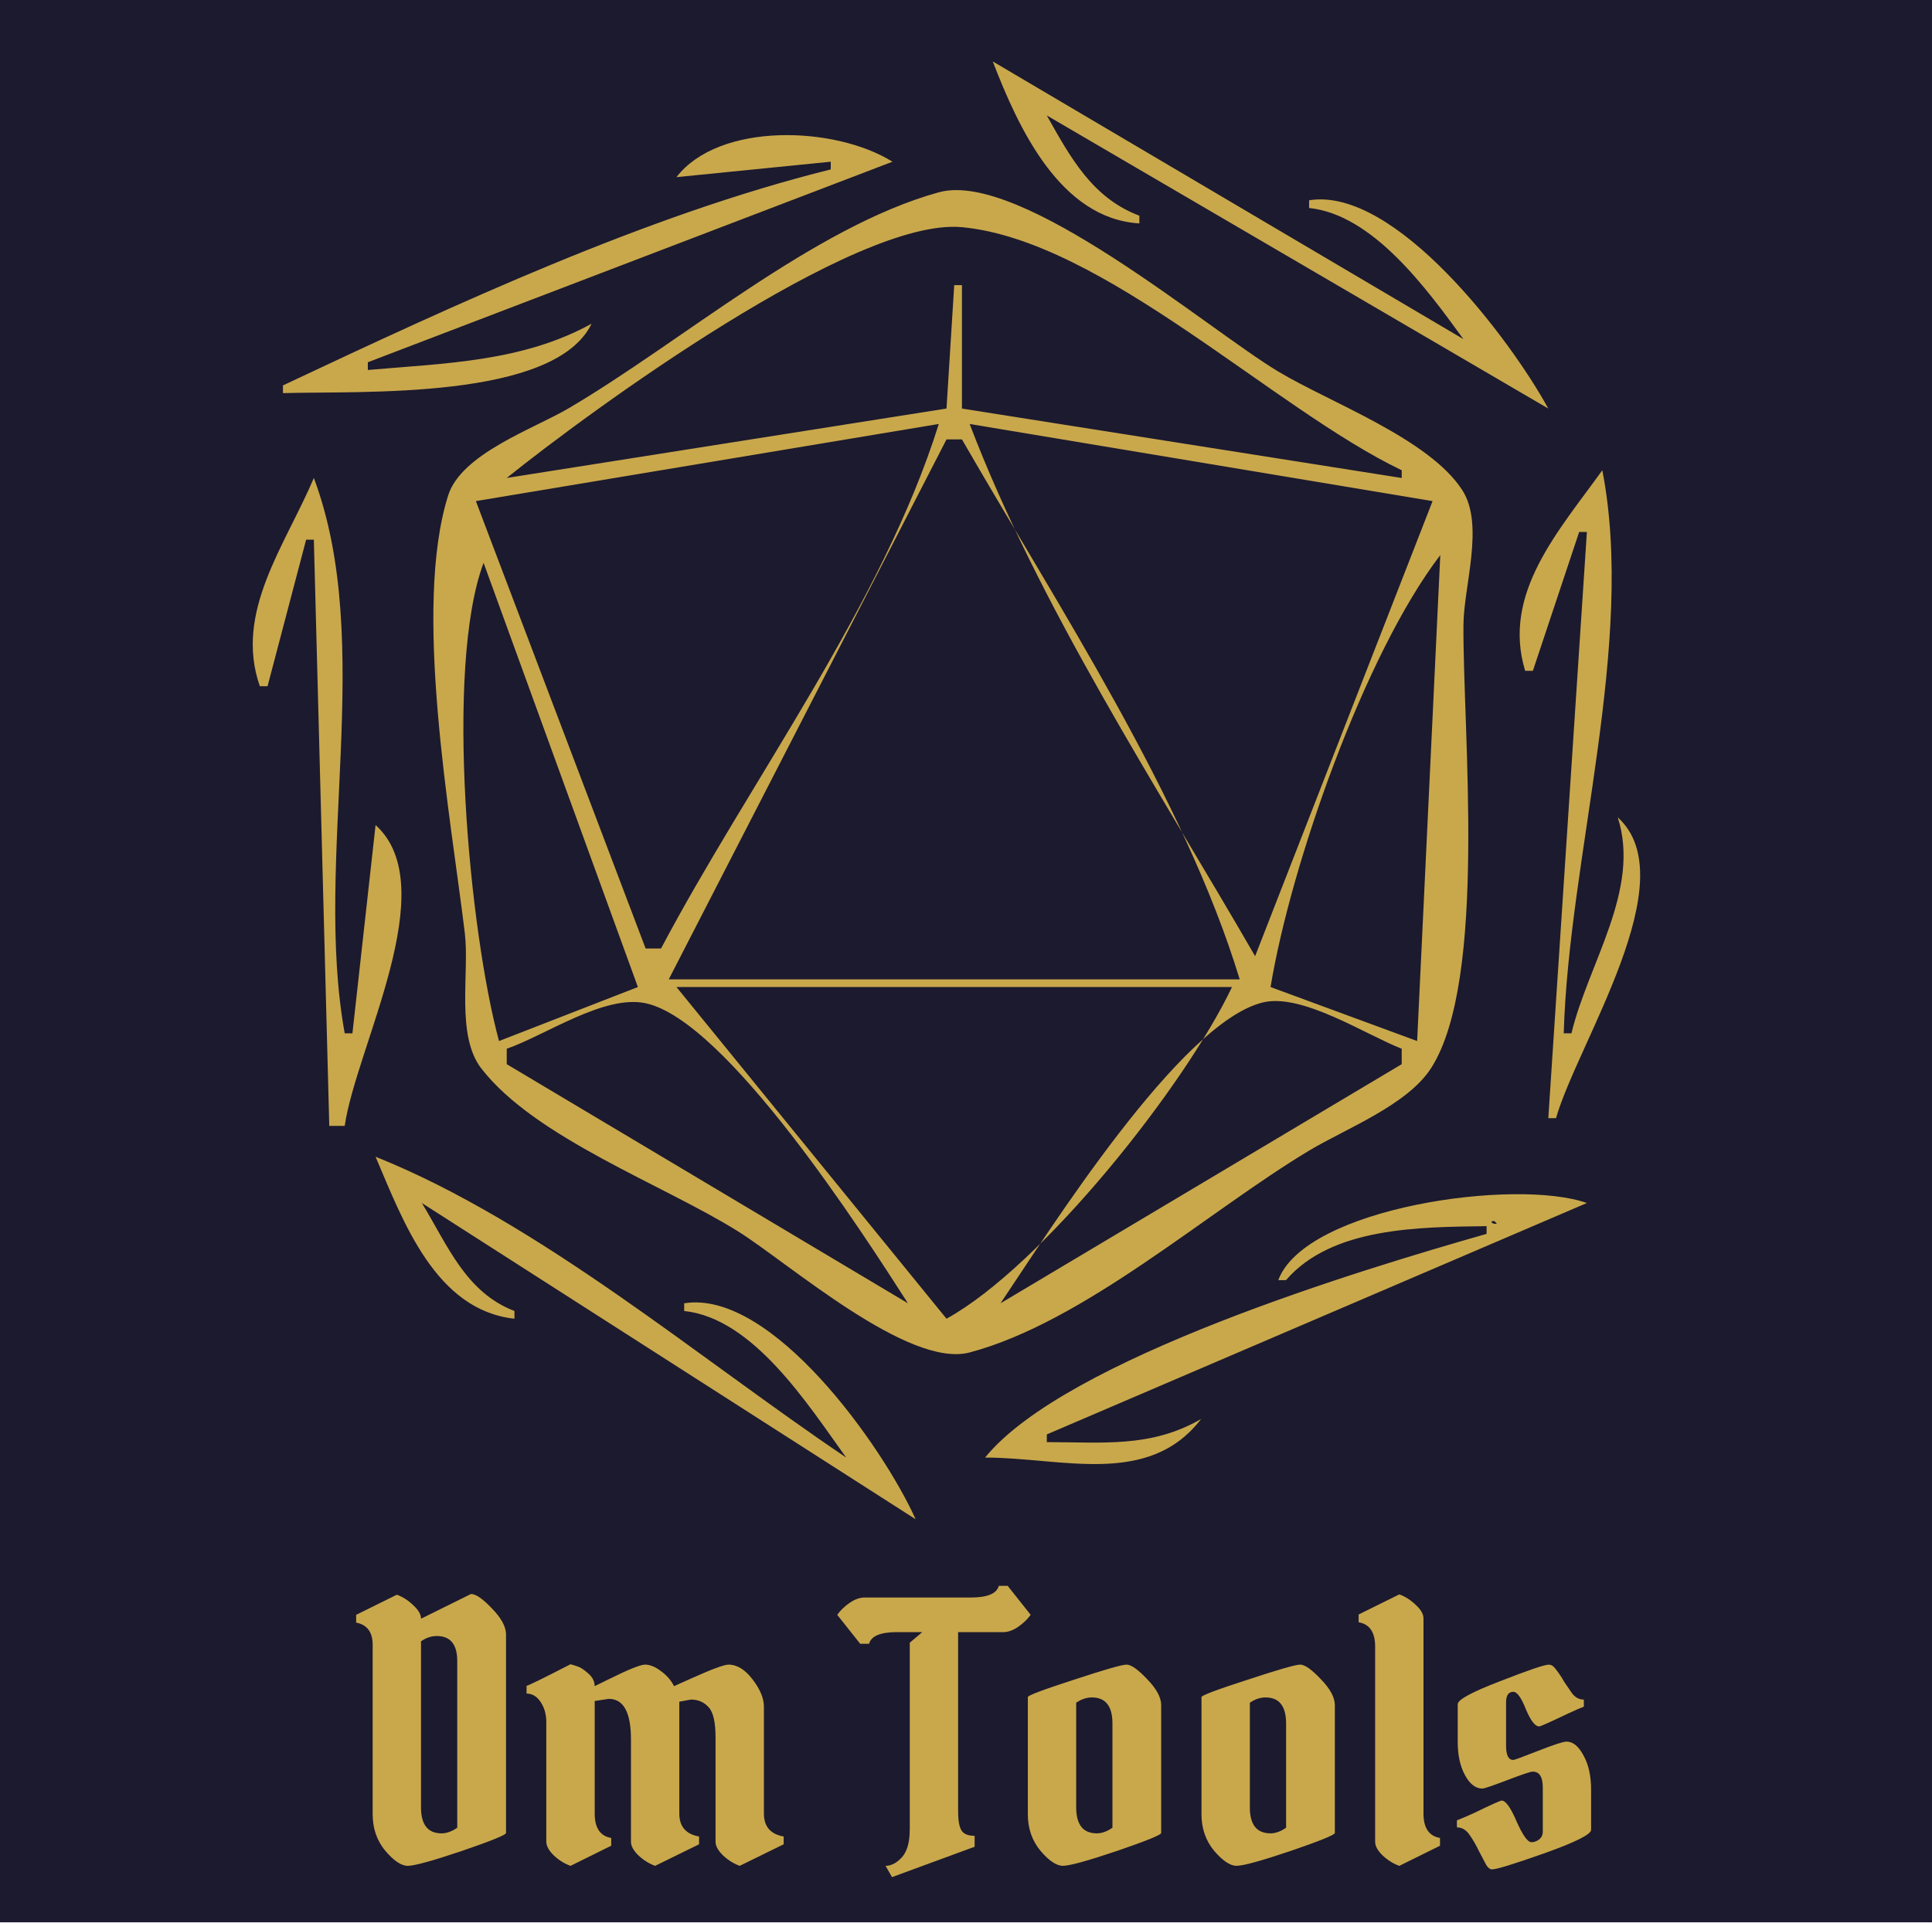
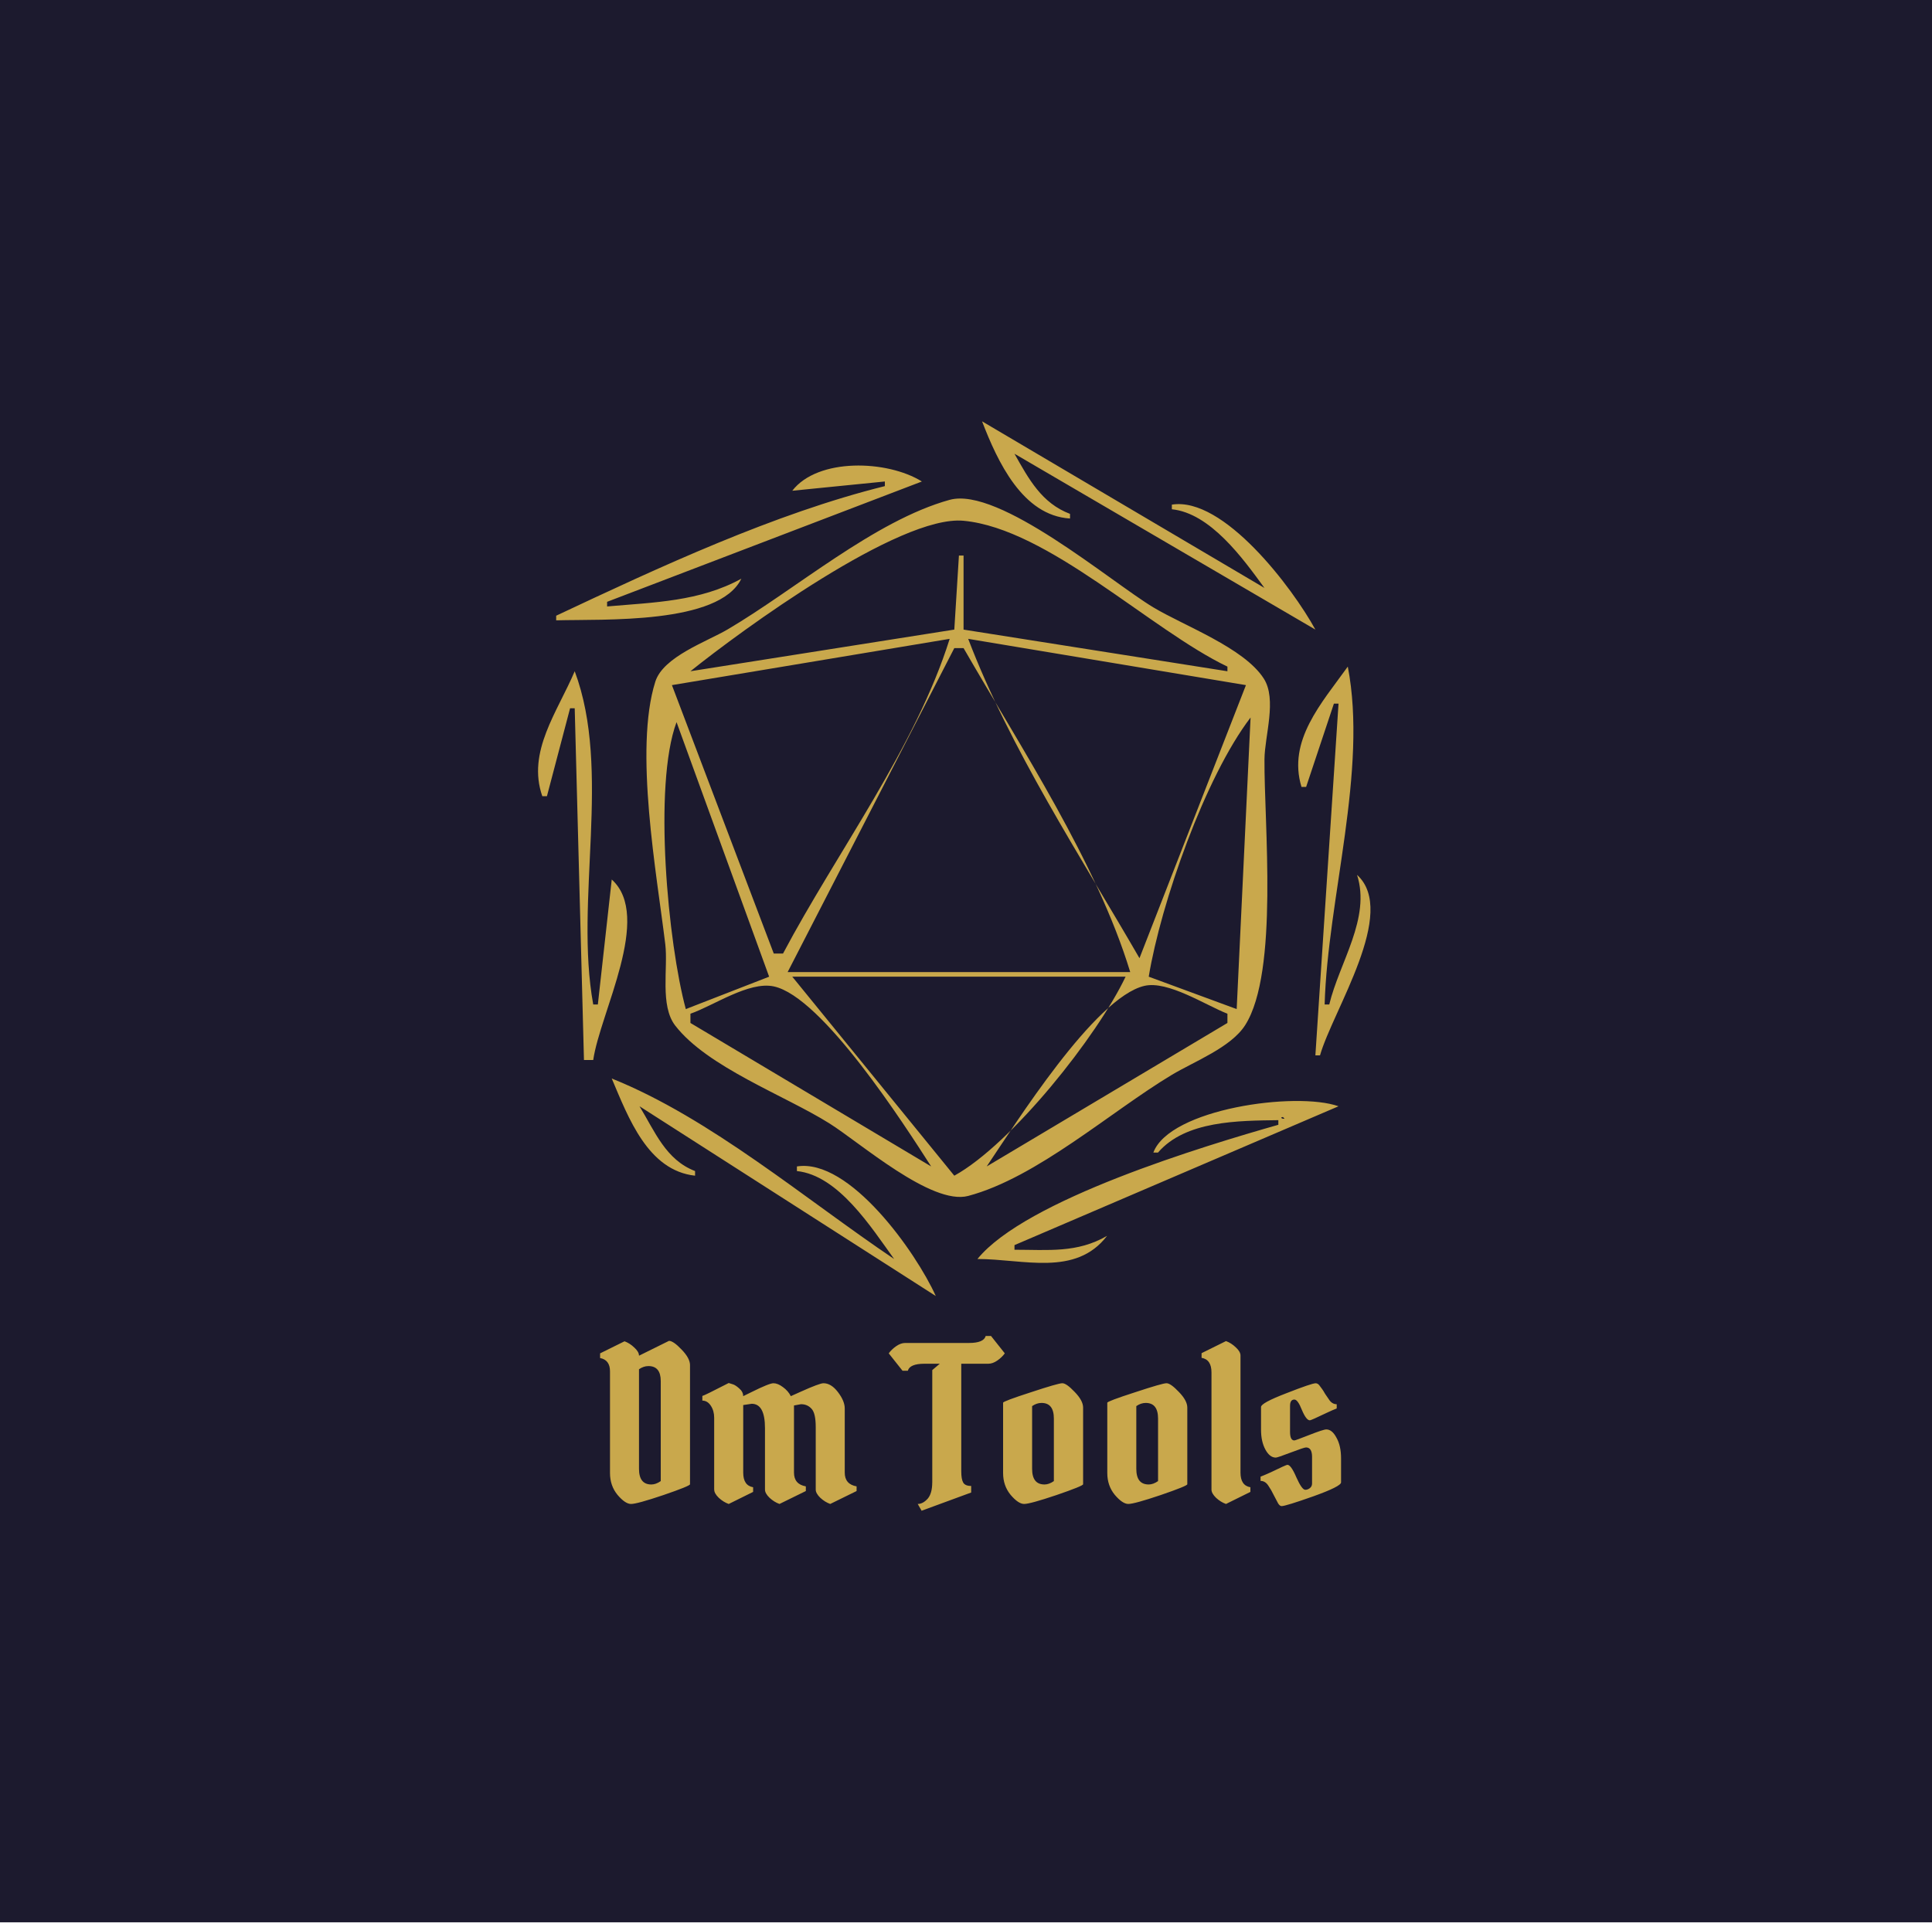
<svg xmlns="http://www.w3.org/2000/svg" version="1.1" id="svg1" width="75.123" height="74.766" viewBox="0 0 75.123 74.766">
  <defs id="defs1" />
-   <g id="g1" transform="translate(1.070632,2.319703)">
-     <rect style="fill:#1c1a2e;fill-opacity:1" id="rect5" width="75.123" height="74.766" x="-1.071" y="-2.32" />
-     <path style="fill:#c9a84c;fill-opacity:1;stroke:none" d="m 37.532,0.07 c 1.006,2.616 2.628,6.112 5.7,6.3 v -0.3 c -1.832,-0.692 -2.675,-2.257 -3.6,-3.9 l 19.5,11.4 c -1.477,-2.704 -5.955,-8.64 -9.3,-8.1 v 0.3 c 2.494,0.258 4.601,3.178 6,5.1 l -18.3,-10.8 m 2.1,1.8 -0.3,0.3 0.3,-0.3 m -14.4,2.7 6,-0.6 v 0.3 C 24.074,6.047 16.596,9.533 9.932,12.67 v 0.3 c 3.058,-0.087 10.559,0.28 12,-2.7 -2.683,1.481 -5.663,1.535 -8.7,1.8 v -0.3 l 20.4,-7.8 c -2.241,-1.397 -6.744,-1.547 -8.4,0.6 m 10.2,0.589 c -4.878,1.352 -10.029,5.842 -14.4,8.406 -1.353,0.794 -4.164,1.762 -4.676,3.383 -1.387,4.392 0.095,12.455 0.647,17.022 0.187,1.55 -0.359,3.977 0.645,5.271 2.101,2.707 7.087,4.518 9.985,6.335 1.965,1.232 6.626,5.337 9,4.706 4.453,-1.183 9.249,-5.48 13.2,-7.851 1.439,-0.863 3.833,-1.771 4.755,-3.227 2.188,-3.454 1.212,-13.128 1.246,-17.233 0.013,-1.508 0.822,-3.879 -0.046,-5.228 -1.286,-1.998 -5.143,-3.405 -7.155,-4.612 -2.745,-1.647 -10.011,-7.855 -13.2,-6.971 m 18,10.811 v 0.3 l -17.1,-2.7 V 8.77 h -0.3 l -0.3,4.8 -17.1,2.7 c 3.243,-2.607 13.537,-10.146 17.7,-9.754 5.481,0.516 12.117,7.07 17.1,9.454 m 2.7,-5.1 0.3,0.6 -0.3,-0.6 m -20.7,3.3 c -2.197,7.016 -7.355,13.891 -10.8,20.4 h -0.6 l -6.6,-17.4 18,-3 m 19.2,3 -6.9,17.7 c -3.797,-6.578 -8.401,-13.602 -11.1,-20.7 l 18,3 m -18.3,-2.4 c 3.682,6.395 8.659,13.95 10.8,21 h -22.2 l 10.8,-21 h 0.6 m 24.9,1.2 c -1.694,2.363 -3.917,4.792 -3,7.8 h 0.3 l 1.8,-5.4 h 0.3 l -1.5,22.8 h 0.3 c 0.828,-2.908 5.069,-9.283 2.4,-11.7 0.904,2.81 -1.145,5.675 -1.8,8.4 h -0.3 c 0.195,-6.848 2.806,-15.183 1.5,-21.9 m -50.1,0.3 c -1.11,2.626 -3.108,5.218 -2.1,8.1 h 0.3 l 1.5,-5.7 h 0.3 l 0.6,22.8 h 0.6 c 0.445,-3.076 3.863,-9.3 1.2,-11.7 l -0.9,8.1 h -0.3 c -1.229,-6.77 1.215,-15.14 -1.2,-21.6 m 43.8,3 -0.9,18.9 -5.7,-2.1 c 0.788,-4.777 3.658,-12.952 6.6,-16.8 m -37.2,0.3 6,16.5 -5.4,2.1 c -1.147,-4.218 -2.131,-14.503 -0.6,-18.6 m 29.1,16.5 c -1.818,3.837 -7.378,10.85 -11.1,12.9 l -10.5,-12.9 h 21.6 m -12.6,12.3 -15.6,-9.3 v -0.6 c 1.5,-0.521 3.781,-2.11 5.392,-1.772 3.149,0.659 8.494,8.997 10.208,11.672 m 19.2,-9.9 v 0.6 l -15.6,9.3 c 1.836,-2.718 6.994,-10.955 10.218,-11.705 1.526,-0.355 3.969,1.253 5.382,1.805 m -39.9,4.2 c 1.081,2.546 2.344,5.964 5.4,6.3 v -0.3 c -1.896,-0.73 -2.595,-2.55 -3.6,-4.2 l 19.2,12.3 c -1.278,-2.84 -5.6,-8.945 -9,-8.4 v 0.3 c 2.688,0.279 4.814,3.643 6.3,5.7 -5.713,-3.845 -11.909,-9.138 -18.3,-11.7 m 1.8,1.5 -0.3,0.3 0.3,-0.3 m 33.3,3.3 h 0.3 c 1.788,-2.071 5.201,-2.064 7.8,-2.1 v 0.3 c -4.796,1.365 -16.38,4.854 -19.5,8.7 2.979,0 6.358,1.163 8.4,-1.5 -1.949,1.126 -3.806,0.9 -6,0.9 v -0.3 l 21,-9 c -2.75,-0.976 -10.946,0.164 -12,3 m 8.4,-2.3 0.1,0.1 c -0.148,0.049 -0.332,-0.1 -0.1,-0.1 m -24.9,9.2 -0.3,0.3 z" id="path5" />
-     <path style="font-size:14.667px;font-family:'Pirata One';-inkscape-font-specification:'Pirata One';fill:#c9a84c;stroke-width:1.222" d="m 17.417,65.435 v 8.243 q 0,0.117 -1.613,0.748 -1.599,0.616 -1.965,0.616 -0.352,0 -0.821,-0.631 -0.455,-0.631 -0.455,-1.511 V 65.861 q 0,-0.792 -0.601,-0.924 v -0.323 l 1.481,-0.836 q 0.323,0.132 0.601,0.44 0.279,0.293 0.279,0.557 l 1.819,-1.027 q 0.264,0 0.763,0.601 0.513,0.601 0.513,1.085 z m -2.347,8.258 q 0.279,0 0.572,-0.235 v -6.923 q 0,-1.041 -0.748,-1.041 -0.293,0 -0.572,0.22 v 6.894 q 0,1.085 0.748,1.085 z m 3.813,0.352 v -4.972 q 0,-0.484 -0.205,-0.836 -0.205,-0.352 -0.513,-0.352 v -0.323 q 0.103,-0.015 1.599,-0.895 0.103,0.029 0.249,0.088 0.147,0.044 0.381,0.279 0.249,0.235 0.249,0.543 0.088,-0.044 0.499,-0.279 1.085,-0.616 1.335,-0.616 0.264,0 0.572,0.264 0.323,0.264 0.484,0.631 0.029,-0.015 0.601,-0.308 1.144,-0.587 1.379,-0.587 0.469,0 0.88,0.616 0.411,0.616 0.411,1.129 v 4.444 q 0,0.807 0.719,0.953 v 0.323 l -1.599,0.895 q -0.323,-0.132 -0.601,-0.425 -0.279,-0.308 -0.279,-0.572 v -4.327 q 0,-0.953 -0.249,-1.261 -0.249,-0.323 -0.645,-0.323 l -0.425,0.088 v 4.649 q 0,0.807 0.719,0.953 v 0.323 l -1.599,0.895 q -0.323,-0.132 -0.601,-0.425 -0.279,-0.308 -0.279,-0.572 v -4.253 q 0,-1.687 -0.807,-1.687 l -0.513,0.088 v 4.679 q 0,0.895 0.601,1.012 v 0.323 l -1.481,0.836 q -0.323,-0.132 -0.601,-0.425 -0.279,-0.308 -0.279,-0.572 z M 32.114,73.546 v -7.774 l 0.455,-0.44 H 31.644 q -0.895,0 -1.012,0.484 h -0.323 l -0.836,-1.203 q 0.176,-0.279 0.455,-0.499 0.279,-0.22 0.543,-0.22 h 3.872 q 0.895,0 1.012,-0.484 h 0.323 l 0.836,1.203 q -0.176,0.279 -0.455,0.499 -0.279,0.22 -0.543,0.22 h -1.643 v 7.451 q 0,0.543 0.117,0.777 0.117,0.235 0.484,0.235 v 0.455 l -3.007,1.261 -0.235,-0.469 q 0.323,0 0.616,-0.381 0.264,-0.367 0.264,-1.115 z m 4.297,-0.645 v -4.869 q 0,-0.103 1.672,-0.719 1.672,-0.631 1.921,-0.631 0.249,0 0.748,0.601 0.513,0.601 0.513,1.085 v 5.309 q 0,0.117 -1.613,0.748 -1.599,0.616 -1.965,0.616 -0.352,0 -0.821,-0.631 -0.455,-0.631 -0.455,-1.511 z m 2.508,0.792 q 0.279,0 0.572,-0.235 v -4.327 q 0,-1.085 -0.748,-1.085 -0.293,0 -0.572,0.22 v 4.341 q 0,1.085 0.748,1.085 z m 3.813,-0.792 v -4.869 q 0,-0.103 1.672,-0.719 1.672,-0.631 1.921,-0.631 0.249,0 0.748,0.601 0.513,0.601 0.513,1.085 v 5.309 q 0,0.117 -1.613,0.748 -1.599,0.616 -1.965,0.616 -0.352,0 -0.821,-0.631 -0.455,-0.631 -0.455,-1.511 z m 2.508,0.792 q 0.279,0 0.572,-0.235 v -4.327 q 0,-1.085 -0.748,-1.085 -0.293,0 -0.572,0.22 v 4.341 q 0,1.085 0.748,1.085 z m 5.573,-8.932 v 8.111 q 0,0.895 0.601,1.012 v 0.323 l -1.481,0.836 q -0.323,-0.132 -0.601,-0.425 -0.279,-0.308 -0.279,-0.572 v -8.111 q 0,-0.895 -0.601,-1.012 v -0.323 l 1.481,-0.836 q 0.323,0.132 0.601,0.44 0.279,0.293 0.279,0.557 z m 2.141,7.07 q -0.367,0 -0.631,-0.557 -0.264,-0.557 -0.264,-1.364 v -1.584 q 0,-0.279 1.54,-0.953 1.54,-0.689 1.775,-0.689 0.132,0 0.235,0.161 0.103,0.147 0.161,0.249 0.059,0.088 0.176,0.323 0.132,0.22 0.22,0.367 0.191,0.352 0.484,0.352 v 0.293 q -0.235,0.103 -0.616,0.308 -0.939,0.513 -1.012,0.513 -0.22,0 -0.484,-0.719 -0.249,-0.719 -0.455,-0.719 -0.264,0 -0.264,0.44 v 1.804 q 0,0.587 0.264,0.587 0.059,0 0.909,-0.381 0.851,-0.381 1.027,-0.381 0.352,0 0.616,0.572 0.279,0.557 0.279,1.437 v 1.657 q 0,0.279 -1.687,0.968 -1.672,0.675 -1.921,0.675 -0.103,0 -0.205,-0.176 -0.088,-0.191 -0.264,-0.572 -0.161,-0.381 -0.323,-0.645 -0.191,-0.352 -0.484,-0.352 v -0.293 q 0.235,-0.103 0.631,-0.308 0.924,-0.513 0.997,-0.513 0.22,0 0.543,0.865 0.337,0.865 0.543,0.865 0.147,0 0.279,-0.117 0.132,-0.117 0.132,-0.323 v -1.833 q 0,-0.66 -0.367,-0.66 -0.117,0 -0.924,0.352 -0.807,0.352 -0.909,0.352 z" id="text6" transform="scale(1.068226,0.9361318)" aria-label="Dm Tools" />
+   <g id="g1">
+     <rect style="fill:#1c1a2e;fill-opacity:1" id="rect5" width="75.123" height="74.766" x="0" y="0" />
+     <g transform="translate(37.56134,37.3829) scale(0.6) translate(-37.56134,-37.3829)">
+       <g transform="translate(1.070632,2.319703)">
+         <path style="fill:#c9a84c;fill-opacity:1;stroke:none" d="m 37.532,0.07 c 1.006,2.616 2.628,6.112 5.7,6.3 v -0.3 c -1.832,-0.692 -2.675,-2.257 -3.6,-3.9 l 19.5,11.4 c -1.477,-2.704 -5.955,-8.64 -9.3,-8.1 v 0.3 c 2.494,0.258 4.601,3.178 6,5.1 l -18.3,-10.8 m 2.1,1.8 -0.3,0.3 0.3,-0.3 m -14.4,2.7 6,-0.6 v 0.3 C 24.074,6.047 16.596,9.533 9.932,12.67 v 0.3 c 3.058,-0.087 10.559,0.28 12,-2.7 -2.683,1.481 -5.663,1.535 -8.7,1.8 v -0.3 l 20.4,-7.8 c -2.241,-1.397 -6.744,-1.547 -8.4,0.6 m 10.2,0.589 c -4.878,1.352 -10.029,5.842 -14.4,8.406 -1.353,0.794 -4.164,1.762 -4.676,3.383 -1.387,4.392 0.095,12.455 0.647,17.022 0.187,1.55 -0.359,3.977 0.645,5.271 2.101,2.707 7.087,4.518 9.985,6.335 1.965,1.232 6.626,5.337 9,4.706 4.453,-1.183 9.249,-5.48 13.2,-7.851 1.439,-0.863 3.833,-1.771 4.755,-3.227 2.188,-3.454 1.212,-13.128 1.246,-17.233 0.013,-1.508 0.822,-3.879 -0.046,-5.228 -1.286,-1.998 -5.143,-3.405 -7.155,-4.612 -2.745,-1.647 -10.011,-7.855 -13.2,-6.971 m 18,10.811 v 0.3 l -17.1,-2.7 V 8.77 h -0.3 l -0.3,4.8 -17.1,2.7 c 3.243,-2.607 13.537,-10.146 17.7,-9.754 5.481,0.516 12.117,7.07 17.1,9.454 m 2.7,-5.1 0.3,0.6 -0.3,-0.6 m -20.7,3.3 c -2.197,7.016 -7.355,13.891 -10.8,20.4 h -0.6 l -6.6,-17.4 18,-3 m 19.2,3 -6.9,17.7 c -3.797,-6.578 -8.401,-13.602 -11.1,-20.7 l 18,3 m -18.3,-2.4 c 3.682,6.395 8.659,13.95 10.8,21 h -22.2 l 10.8,-21 h 0.6 m 24.9,1.2 c -1.694,2.363 -3.917,4.792 -3,7.8 h 0.3 l 1.8,-5.4 h 0.3 l -1.5,22.8 h 0.3 c 0.828,-2.908 5.069,-9.283 2.4,-11.7 0.904,2.81 -1.145,5.675 -1.8,8.4 h -0.3 c 0.195,-6.848 2.806,-15.183 1.5,-21.9 m -50.1,0.3 c -1.11,2.626 -3.108,5.218 -2.1,8.1 h 0.3 l 1.5,-5.7 h 0.3 l 0.6,22.8 h 0.6 c 0.445,-3.076 3.863,-9.3 1.2,-11.7 l -0.9,8.1 h -0.3 c -1.229,-6.77 1.215,-15.14 -1.2,-21.6 m 43.8,3 -0.9,18.9 -5.7,-2.1 c 0.788,-4.777 3.658,-12.952 6.6,-16.8 m -37.2,0.3 6,16.5 -5.4,2.1 c -1.147,-4.218 -2.131,-14.503 -0.6,-18.6 m 29.1,16.5 c -1.818,3.837 -7.378,10.85 -11.1,12.9 l -10.5,-12.9 h 21.6 m -12.6,12.3 -15.6,-9.3 v -0.6 c 1.5,-0.521 3.781,-2.11 5.392,-1.772 3.149,0.659 8.494,8.997 10.208,11.672 m 19.2,-9.9 v 0.6 l -15.6,9.3 c 1.836,-2.718 6.994,-10.955 10.218,-11.705 1.526,-0.355 3.969,1.253 5.382,1.805 m -39.9,4.2 c 1.081,2.546 2.344,5.964 5.4,6.3 v -0.3 c -1.896,-0.73 -2.595,-2.55 -3.6,-4.2 l 19.2,12.3 c -1.278,-2.84 -5.6,-8.945 -9,-8.4 v 0.3 c 2.688,0.279 4.814,3.643 6.3,5.7 -5.713,-3.845 -11.909,-9.138 -18.3,-11.7 m 1.8,1.5 -0.3,0.3 0.3,-0.3 m 33.3,3.3 h 0.3 c 1.788,-2.071 5.201,-2.064 7.8,-2.1 v 0.3 c -4.796,1.365 -16.38,4.854 -19.5,8.7 2.979,0 6.358,1.163 8.4,-1.5 -1.949,1.126 -3.806,0.9 -6,0.9 v -0.3 l 21,-9 c -2.75,-0.976 -10.946,0.164 -12,3 m 8.4,-2.3 0.1,0.1 c -0.148,0.049 -0.332,-0.1 -0.1,-0.1 m -24.9,9.2 -0.3,0.3 z" id="path5" />
+         <path style="font-size:14.667px;font-family:'Pirata One';-inkscape-font-specification:'Pirata One';fill:#c9a84c;stroke-width:1.222" d="m 17.417,65.435 v 8.243 q 0,0.117 -1.613,0.748 -1.599,0.616 -1.965,0.616 -0.352,0 -0.821,-0.631 -0.455,-0.631 -0.455,-1.511 V 65.861 q 0,-0.792 -0.601,-0.924 v -0.323 l 1.481,-0.836 q 0.323,0.132 0.601,0.44 0.279,0.293 0.279,0.557 l 1.819,-1.027 q 0.264,0 0.763,0.601 0.513,0.601 0.513,1.085 z m -2.347,8.258 q 0.279,0 0.572,-0.235 v -6.923 q 0,-1.041 -0.748,-1.041 -0.293,0 -0.572,0.22 v 6.894 q 0,1.085 0.748,1.085 z m 3.813,0.352 v -4.972 q 0,-0.484 -0.205,-0.836 -0.205,-0.352 -0.513,-0.352 v -0.323 q 0.103,-0.015 1.599,-0.895 0.103,0.029 0.249,0.088 0.147,0.044 0.381,0.279 0.249,0.235 0.249,0.543 0.088,-0.044 0.499,-0.279 1.085,-0.616 1.335,-0.616 0.264,0 0.572,0.264 0.323,0.264 0.484,0.631 0.029,-0.015 0.601,-0.308 1.144,-0.587 1.379,-0.587 0.469,0 0.88,0.616 0.411,0.616 0.411,1.129 v 4.444 q 0,0.807 0.719,0.953 v 0.323 l -1.599,0.895 q -0.323,-0.132 -0.601,-0.425 -0.279,-0.308 -0.279,-0.572 v -4.327 q 0,-0.953 -0.249,-1.261 -0.249,-0.323 -0.645,-0.323 l -0.425,0.088 v 4.649 q 0,0.807 0.719,0.953 v 0.323 l -1.599,0.895 q -0.323,-0.132 -0.601,-0.425 -0.279,-0.308 -0.279,-0.572 v -4.253 q 0,-1.687 -0.807,-1.687 l -0.513,0.088 v 4.679 q 0,0.895 0.601,1.012 v 0.323 l -1.481,0.836 q -0.323,-0.132 -0.601,-0.425 -0.279,-0.308 -0.279,-0.572 z M 32.114,73.546 v -7.774 l 0.455,-0.44 H 31.644 q -0.895,0 -1.012,0.484 h -0.323 l -0.836,-1.203 q 0.176,-0.279 0.455,-0.499 0.279,-0.22 0.543,-0.22 h 3.872 q 0.895,0 1.012,-0.484 h 0.323 l 0.836,1.203 q -0.176,0.279 -0.455,0.499 -0.279,0.22 -0.543,0.22 h -1.643 v 7.451 q 0,0.543 0.117,0.777 0.117,0.235 0.484,0.235 v 0.455 l -3.007,1.261 -0.235,-0.469 q 0.323,0 0.616,-0.381 0.264,-0.367 0.264,-1.115 z m 4.297,-0.645 v -4.869 q 0,-0.103 1.672,-0.719 1.672,-0.631 1.921,-0.631 0.249,0 0.748,0.601 0.513,0.601 0.513,1.085 v 5.309 q 0,0.117 -1.613,0.748 -1.599,0.616 -1.965,0.616 -0.352,0 -0.821,-0.631 -0.455,-0.631 -0.455,-1.511 z m 2.508,0.792 q 0.279,0 0.572,-0.235 v -4.327 q 0,-1.085 -0.748,-1.085 -0.293,0 -0.572,0.22 v 4.341 q 0,1.085 0.748,1.085 z m 3.813,-0.792 v -4.869 q 0,-0.103 1.672,-0.719 1.672,-0.631 1.921,-0.631 0.249,0 0.748,0.601 0.513,0.601 0.513,1.085 v 5.309 q 0,0.117 -1.613,0.748 -1.599,0.616 -1.965,0.616 -0.352,0 -0.821,-0.631 -0.455,-0.631 -0.455,-1.511 z m 2.508,0.792 q 0.279,0 0.572,-0.235 v -4.327 q 0,-1.085 -0.748,-1.085 -0.293,0 -0.572,0.22 v 4.341 q 0,1.085 0.748,1.085 z m 5.573,-8.932 v 8.111 q 0,0.895 0.601,1.012 v 0.323 l -1.481,0.836 q -0.323,-0.132 -0.601,-0.425 -0.279,-0.308 -0.279,-0.572 v -8.111 q 0,-0.895 -0.601,-1.012 v -0.323 l 1.481,-0.836 q 0.323,0.132 0.601,0.44 0.279,0.293 0.279,0.557 z m 2.141,7.07 q -0.367,0 -0.631,-0.557 -0.264,-0.557 -0.264,-1.364 v -1.584 q 0,-0.279 1.54,-0.953 1.54,-0.689 1.775,-0.689 0.132,0 0.235,0.161 0.103,0.147 0.161,0.249 0.059,0.088 0.176,0.323 0.132,0.22 0.22,0.367 0.191,0.352 0.484,0.352 v 0.293 q -0.235,0.103 -0.616,0.308 -0.939,0.513 -1.012,0.513 -0.22,0 -0.484,-0.719 -0.249,-0.719 -0.455,-0.719 -0.264,0 -0.264,0.44 v 1.804 q 0,0.587 0.264,0.587 0.059,0 0.909,-0.381 0.851,-0.381 1.027,-0.381 0.352,0 0.616,0.572 0.279,0.557 0.279,1.437 v 1.657 q 0,0.279 -1.687,0.968 -1.672,0.675 -1.921,0.675 -0.103,0 -0.205,-0.176 -0.088,-0.191 -0.264,-0.572 -0.161,-0.381 -0.323,-0.645 -0.191,-0.352 -0.484,-0.352 v -0.293 q 0.235,-0.103 0.631,-0.308 0.924,-0.513 0.997,-0.513 0.22,0 0.543,0.865 0.337,0.865 0.543,0.865 0.147,0 0.279,-0.117 0.132,-0.117 0.132,-0.323 v -1.833 q 0,-0.66 -0.367,-0.66 -0.117,0 -0.924,0.352 -0.807,0.352 -0.909,0.352 z" id="text6" transform="scale(1.068226,0.9361318)" aria-label="Dm Tools" />
+       </g>
+     </g>
  </g>
</svg>
